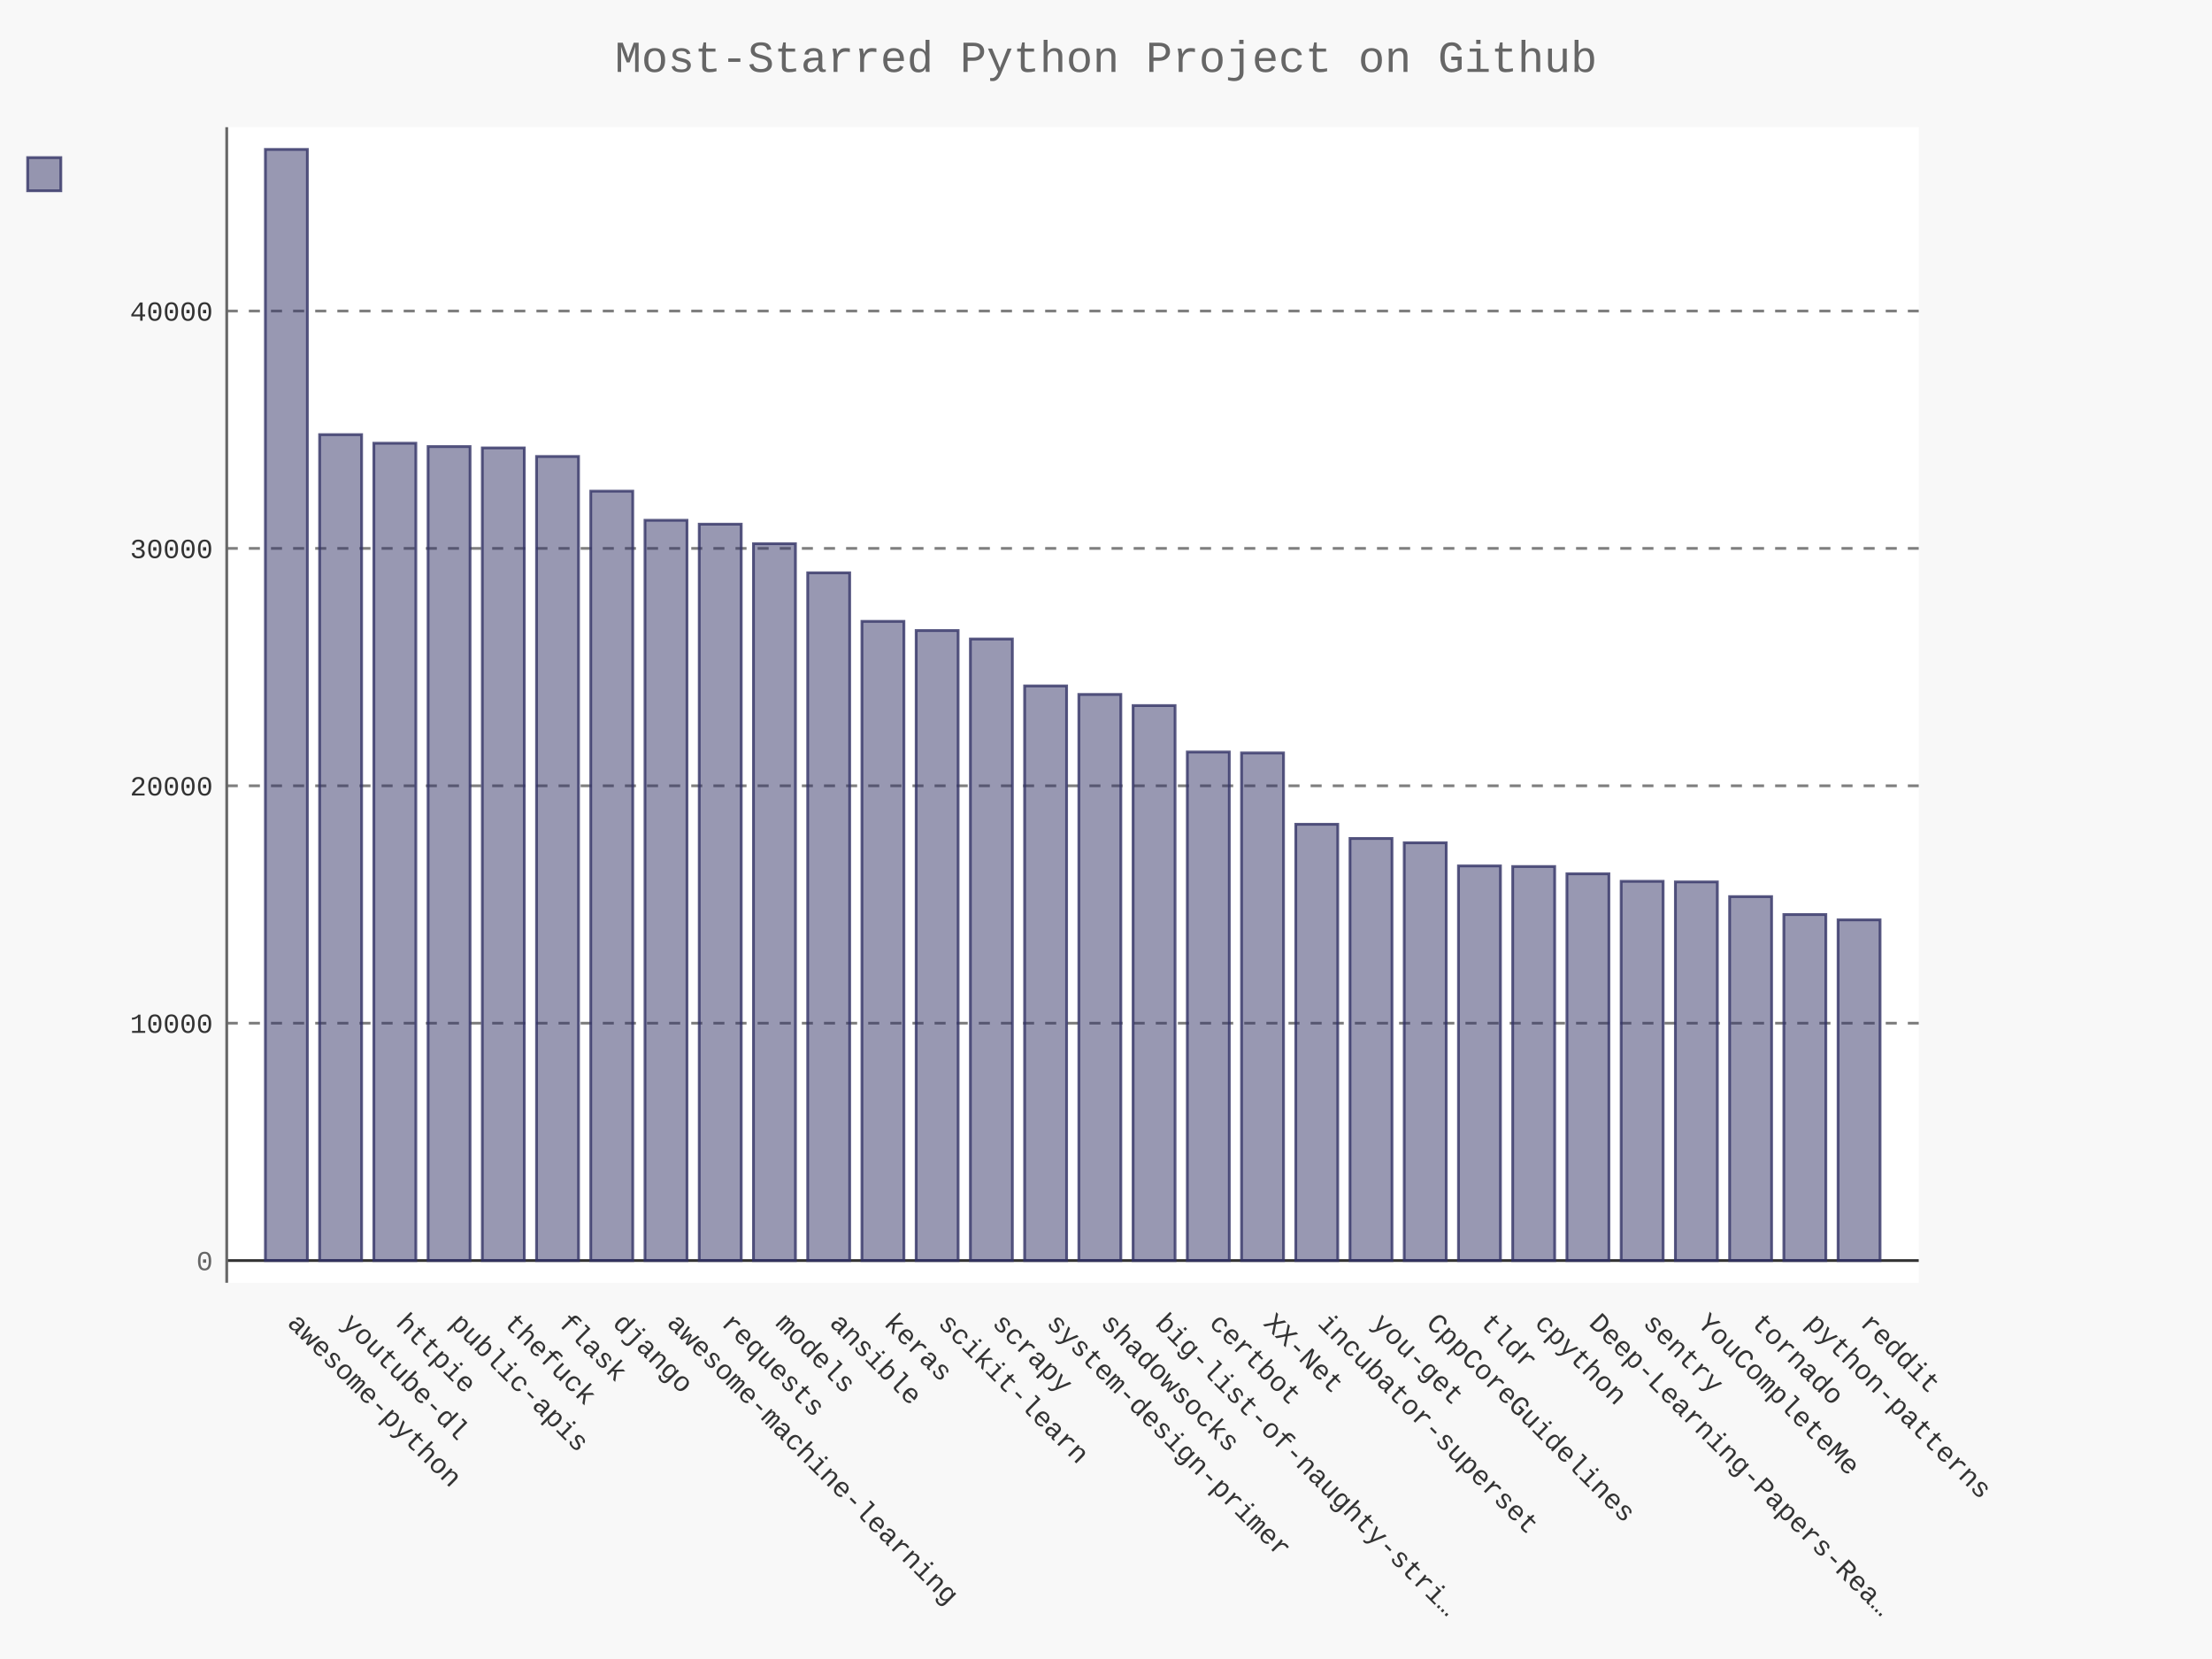
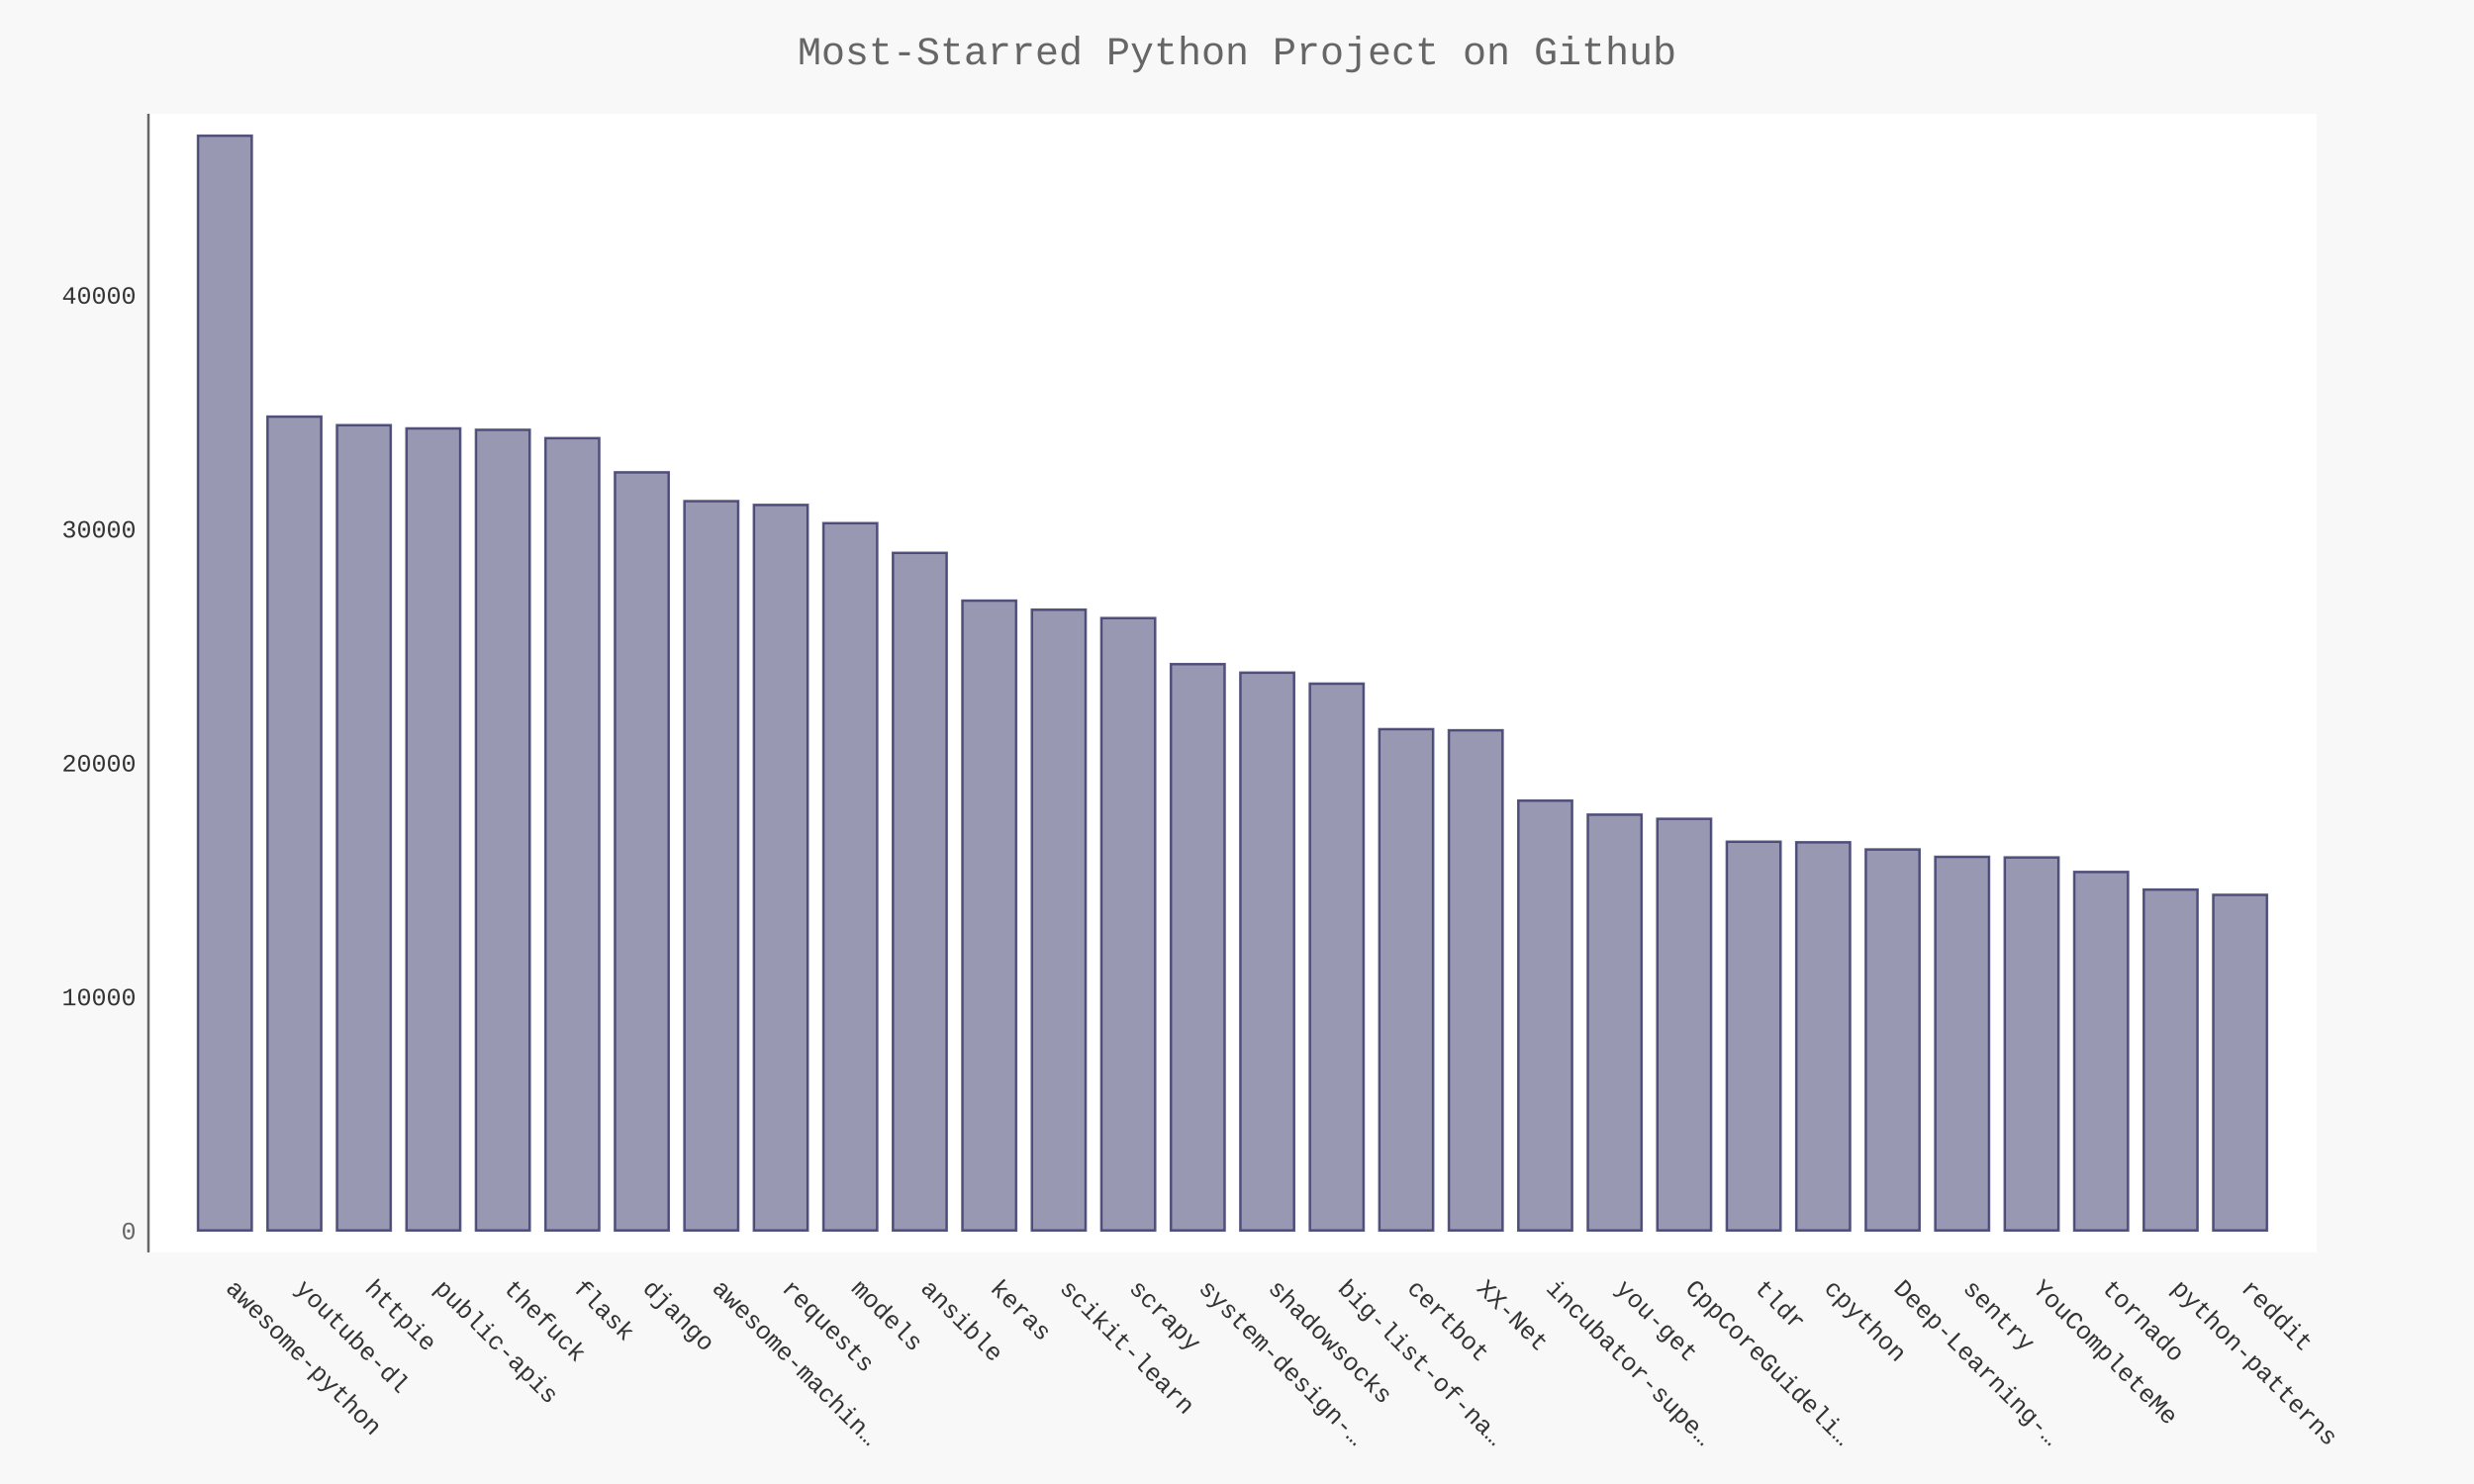
- <svg xmlns="http://www.w3.org/2000/svg" id="chart-d5ea2d94-5546-493d-b50e-074add772aa2" class="pygal-chart" viewBox="0 0 800 600">
+ <svg xmlns="http://www.w3.org/2000/svg" xmlns:xlink="http://www.w3.org/1999/xlink" id="chart-c886b528-ba26-437a-af47-ae0ba32c2744" class="pygal-chart" viewBox="0 0 1000 600">
  <defs>
-     <style type="text/css">#chart-d5ea2d94-5546-493d-b50e-074add772aa2{-webkit-user-select:none;-webkit-font-smoothing:antialiased;font-family:Consolas,"Liberation Mono",Menlo,Courier,monospace}#chart-d5ea2d94-5546-493d-b50e-074add772aa2 .title{font-family:Consolas,"Liberation Mono",Menlo,Courier,monospace;font-size:16px}#chart-d5ea2d94-5546-493d-b50e-074add772aa2 .legends .legend text{font-family:Consolas,"Liberation Mono",Menlo,Courier,monospace;font-size:14px}#chart-d5ea2d94-5546-493d-b50e-074add772aa2 .axis text{font-family:Consolas,"Liberation Mono",Menlo,Courier,monospace;font-size:10px}#chart-d5ea2d94-5546-493d-b50e-074add772aa2 .axis text.major{font-family:Consolas,"Liberation Mono",Menlo,Courier,monospace;font-size:10px}#chart-d5ea2d94-5546-493d-b50e-074add772aa2 .text-overlay text.value{font-family:Consolas,"Liberation Mono",Menlo,Courier,monospace;font-size:16px}#chart-d5ea2d94-5546-493d-b50e-074add772aa2 .text-overlay text.label{font-family:Consolas,"Liberation Mono",Menlo,Courier,monospace;font-size:10px}#chart-d5ea2d94-5546-493d-b50e-074add772aa2 .tooltip{font-family:Consolas,"Liberation Mono",Menlo,Courier,monospace;font-size:14px}#chart-d5ea2d94-5546-493d-b50e-074add772aa2 text.no_data{font-family:Consolas,"Liberation Mono",Menlo,Courier,monospace;font-size:64px}
- #chart-d5ea2d94-5546-493d-b50e-074add772aa2{background-color:#f8f8f8}#chart-d5ea2d94-5546-493d-b50e-074add772aa2 path,#chart-d5ea2d94-5546-493d-b50e-074add772aa2 line,#chart-d5ea2d94-5546-493d-b50e-074add772aa2 rect,#chart-d5ea2d94-5546-493d-b50e-074add772aa2 circle{-webkit-transition:250ms ease-in;-moz-transition:250ms ease-in;transition:250ms ease-in}#chart-d5ea2d94-5546-493d-b50e-074add772aa2 .graph &gt; .background{fill:#f8f8f8}#chart-d5ea2d94-5546-493d-b50e-074add772aa2 .plot &gt; .background{fill:#ffffff}#chart-d5ea2d94-5546-493d-b50e-074add772aa2 .graph{fill:#333}#chart-d5ea2d94-5546-493d-b50e-074add772aa2 text.no_data{fill:#666}#chart-d5ea2d94-5546-493d-b50e-074add772aa2 .title{fill:#666}#chart-d5ea2d94-5546-493d-b50e-074add772aa2 .legends .legend text{fill:#333}#chart-d5ea2d94-5546-493d-b50e-074add772aa2 .legends .legend:hover text{fill:#666}#chart-d5ea2d94-5546-493d-b50e-074add772aa2 .axis .line{stroke:#666}#chart-d5ea2d94-5546-493d-b50e-074add772aa2 .axis .guide.line{stroke:rgba(0,0,0,0.5)}#chart-d5ea2d94-5546-493d-b50e-074add772aa2 .axis .major.line{stroke:#333}#chart-d5ea2d94-5546-493d-b50e-074add772aa2 .axis text.major{fill:#666}#chart-d5ea2d94-5546-493d-b50e-074add772aa2 .axis.y .guides:hover .guide.line,#chart-d5ea2d94-5546-493d-b50e-074add772aa2 .line-graph .axis.x .guides:hover .guide.line,#chart-d5ea2d94-5546-493d-b50e-074add772aa2 .stackedline-graph .axis.x .guides:hover .guide.line,#chart-d5ea2d94-5546-493d-b50e-074add772aa2 .xy-graph .axis.x .guides:hover .guide.line{stroke:#666}#chart-d5ea2d94-5546-493d-b50e-074add772aa2 .axis .guides:hover text{fill:#666}#chart-d5ea2d94-5546-493d-b50e-074add772aa2 .reactive{fill-opacity:.5;stroke-opacity:.8}#chart-d5ea2d94-5546-493d-b50e-074add772aa2 .ci{stroke:#333}#chart-d5ea2d94-5546-493d-b50e-074add772aa2 .reactive.active,#chart-d5ea2d94-5546-493d-b50e-074add772aa2 .active .reactive{fill-opacity:.9;stroke-opacity:.9;stroke-width:4}#chart-d5ea2d94-5546-493d-b50e-074add772aa2 .ci .reactive.active{stroke-width:1.5}#chart-d5ea2d94-5546-493d-b50e-074add772aa2 .series text{fill:#666}#chart-d5ea2d94-5546-493d-b50e-074add772aa2 .tooltip rect{fill:#ffffff;stroke:#666;-webkit-transition:opacity 250ms ease-in;-moz-transition:opacity 250ms ease-in;transition:opacity 250ms ease-in}#chart-d5ea2d94-5546-493d-b50e-074add772aa2 .tooltip .label{fill:#333}#chart-d5ea2d94-5546-493d-b50e-074add772aa2 .tooltip .label{fill:#333}#chart-d5ea2d94-5546-493d-b50e-074add772aa2 .tooltip .legend{font-size:.8em;fill:rgba(0,0,0,0.5)}#chart-d5ea2d94-5546-493d-b50e-074add772aa2 .tooltip .x_label{font-size:.6em;fill:#666}#chart-d5ea2d94-5546-493d-b50e-074add772aa2 .tooltip .xlink{font-size:.5em;text-decoration:underline}#chart-d5ea2d94-5546-493d-b50e-074add772aa2 .tooltip .value{font-size:1.5em}#chart-d5ea2d94-5546-493d-b50e-074add772aa2 .bound{font-size:.5em}#chart-d5ea2d94-5546-493d-b50e-074add772aa2 .max-value{font-size:.75em;fill:rgba(0,0,0,0.5)}#chart-d5ea2d94-5546-493d-b50e-074add772aa2 .map-element{fill:#ffffff;stroke:rgba(0,0,0,0.5) !important}#chart-d5ea2d94-5546-493d-b50e-074add772aa2 .map-element .reactive{fill-opacity:inherit;stroke-opacity:inherit}#chart-d5ea2d94-5546-493d-b50e-074add772aa2 .color-0,#chart-d5ea2d94-5546-493d-b50e-074add772aa2 .color-0 a:visited{stroke:#333366;fill:#333366}#chart-d5ea2d94-5546-493d-b50e-074add772aa2 .text-overlay .color-0 text{fill:black}
- #chart-d5ea2d94-5546-493d-b50e-074add772aa2 text.no_data{text-anchor:middle}#chart-d5ea2d94-5546-493d-b50e-074add772aa2 .guide.line{fill:none}#chart-d5ea2d94-5546-493d-b50e-074add772aa2 .centered{text-anchor:middle}#chart-d5ea2d94-5546-493d-b50e-074add772aa2 .title{text-anchor:middle}#chart-d5ea2d94-5546-493d-b50e-074add772aa2 .legends .legend text{fill-opacity:1}#chart-d5ea2d94-5546-493d-b50e-074add772aa2 .axis.x text{text-anchor:middle}#chart-d5ea2d94-5546-493d-b50e-074add772aa2 .axis.x:not(.web) text[transform]{text-anchor:start}#chart-d5ea2d94-5546-493d-b50e-074add772aa2 .axis.x:not(.web) text[transform].backwards{text-anchor:end}#chart-d5ea2d94-5546-493d-b50e-074add772aa2 .axis.y text{text-anchor:end}#chart-d5ea2d94-5546-493d-b50e-074add772aa2 .axis.y text[transform].backwards{text-anchor:start}#chart-d5ea2d94-5546-493d-b50e-074add772aa2 .axis.y2 text{text-anchor:start}#chart-d5ea2d94-5546-493d-b50e-074add772aa2 .axis.y2 text[transform].backwards{text-anchor:end}#chart-d5ea2d94-5546-493d-b50e-074add772aa2 .axis .guide.line{stroke-dasharray:4,4}#chart-d5ea2d94-5546-493d-b50e-074add772aa2 .axis .major.guide.line{stroke-dasharray:6,6}#chart-d5ea2d94-5546-493d-b50e-074add772aa2 .horizontal .axis.y .guide.line,#chart-d5ea2d94-5546-493d-b50e-074add772aa2 .horizontal .axis.y2 .guide.line,#chart-d5ea2d94-5546-493d-b50e-074add772aa2 .vertical .axis.x .guide.line{opacity:0}#chart-d5ea2d94-5546-493d-b50e-074add772aa2 .horizontal .axis.always_show .guide.line,#chart-d5ea2d94-5546-493d-b50e-074add772aa2 .vertical .axis.always_show .guide.line{opacity:1 !important}#chart-d5ea2d94-5546-493d-b50e-074add772aa2 .axis.y .guides:hover .guide.line,#chart-d5ea2d94-5546-493d-b50e-074add772aa2 .axis.y2 .guides:hover .guide.line,#chart-d5ea2d94-5546-493d-b50e-074add772aa2 .axis.x .guides:hover .guide.line{opacity:1}#chart-d5ea2d94-5546-493d-b50e-074add772aa2 .axis .guides:hover text{opacity:1}#chart-d5ea2d94-5546-493d-b50e-074add772aa2 .nofill{fill:none}#chart-d5ea2d94-5546-493d-b50e-074add772aa2 .subtle-fill{fill-opacity:.2}#chart-d5ea2d94-5546-493d-b50e-074add772aa2 .dot{stroke-width:1px;fill-opacity:1}#chart-d5ea2d94-5546-493d-b50e-074add772aa2 .dot.active{stroke-width:5px}#chart-d5ea2d94-5546-493d-b50e-074add772aa2 .dot.negative{fill:transparent}#chart-d5ea2d94-5546-493d-b50e-074add772aa2 text,#chart-d5ea2d94-5546-493d-b50e-074add772aa2 tspan{stroke:none !important}#chart-d5ea2d94-5546-493d-b50e-074add772aa2 .series text.active{opacity:1}#chart-d5ea2d94-5546-493d-b50e-074add772aa2 .tooltip rect{fill-opacity:.95;stroke-width:.5}#chart-d5ea2d94-5546-493d-b50e-074add772aa2 .tooltip text{fill-opacity:1}#chart-d5ea2d94-5546-493d-b50e-074add772aa2 .showable{visibility:hidden}#chart-d5ea2d94-5546-493d-b50e-074add772aa2 .showable.shown{visibility:visible}#chart-d5ea2d94-5546-493d-b50e-074add772aa2 .gauge-background{fill:rgba(229,229,229,1);stroke:none}#chart-d5ea2d94-5546-493d-b50e-074add772aa2 .bg-lines{stroke:#f8f8f8;stroke-width:2px}</style>
+     <style type="text/css">#chart-c886b528-ba26-437a-af47-ae0ba32c2744{-webkit-user-select:none;-webkit-font-smoothing:antialiased;font-family:Consolas,"Liberation Mono",Menlo,Courier,monospace}#chart-c886b528-ba26-437a-af47-ae0ba32c2744 .title{font-family:Consolas,"Liberation Mono",Menlo,Courier,monospace;font-size:16px}#chart-c886b528-ba26-437a-af47-ae0ba32c2744 .legends .legend text{font-family:Consolas,"Liberation Mono",Menlo,Courier,monospace;font-size:14px}#chart-c886b528-ba26-437a-af47-ae0ba32c2744 .axis text{font-family:Consolas,"Liberation Mono",Menlo,Courier,monospace;font-size:10px}#chart-c886b528-ba26-437a-af47-ae0ba32c2744 .axis text.major{font-family:Consolas,"Liberation Mono",Menlo,Courier,monospace;font-size:10px}#chart-c886b528-ba26-437a-af47-ae0ba32c2744 .text-overlay text.value{font-family:Consolas,"Liberation Mono",Menlo,Courier,monospace;font-size:16px}#chart-c886b528-ba26-437a-af47-ae0ba32c2744 .text-overlay text.label{font-family:Consolas,"Liberation Mono",Menlo,Courier,monospace;font-size:10px}#chart-c886b528-ba26-437a-af47-ae0ba32c2744 .tooltip{font-family:Consolas,"Liberation Mono",Menlo,Courier,monospace;font-size:14px}#chart-c886b528-ba26-437a-af47-ae0ba32c2744 text.no_data{font-family:Consolas,"Liberation Mono",Menlo,Courier,monospace;font-size:64px}
+ #chart-c886b528-ba26-437a-af47-ae0ba32c2744{background-color:#f8f8f8}#chart-c886b528-ba26-437a-af47-ae0ba32c2744 path,#chart-c886b528-ba26-437a-af47-ae0ba32c2744 line,#chart-c886b528-ba26-437a-af47-ae0ba32c2744 rect,#chart-c886b528-ba26-437a-af47-ae0ba32c2744 circle{-webkit-transition:250ms ease-in;-moz-transition:250ms ease-in;transition:250ms ease-in}#chart-c886b528-ba26-437a-af47-ae0ba32c2744 .graph &gt; .background{fill:#f8f8f8}#chart-c886b528-ba26-437a-af47-ae0ba32c2744 .plot &gt; .background{fill:#ffffff}#chart-c886b528-ba26-437a-af47-ae0ba32c2744 .graph{fill:#333}#chart-c886b528-ba26-437a-af47-ae0ba32c2744 text.no_data{fill:#666}#chart-c886b528-ba26-437a-af47-ae0ba32c2744 .title{fill:#666}#chart-c886b528-ba26-437a-af47-ae0ba32c2744 .legends .legend text{fill:#333}#chart-c886b528-ba26-437a-af47-ae0ba32c2744 .legends .legend:hover text{fill:#666}#chart-c886b528-ba26-437a-af47-ae0ba32c2744 .axis .line{stroke:#666}#chart-c886b528-ba26-437a-af47-ae0ba32c2744 .axis .guide.line{stroke:rgba(0,0,0,0.5)}#chart-c886b528-ba26-437a-af47-ae0ba32c2744 .axis .major.line{stroke:#333}#chart-c886b528-ba26-437a-af47-ae0ba32c2744 .axis text.major{fill:#666}#chart-c886b528-ba26-437a-af47-ae0ba32c2744 .axis.y .guides:hover .guide.line,#chart-c886b528-ba26-437a-af47-ae0ba32c2744 .line-graph .axis.x .guides:hover .guide.line,#chart-c886b528-ba26-437a-af47-ae0ba32c2744 .stackedline-graph .axis.x .guides:hover .guide.line,#chart-c886b528-ba26-437a-af47-ae0ba32c2744 .xy-graph .axis.x .guides:hover .guide.line{stroke:#666}#chart-c886b528-ba26-437a-af47-ae0ba32c2744 .axis .guides:hover text{fill:#666}#chart-c886b528-ba26-437a-af47-ae0ba32c2744 .reactive{fill-opacity:.5;stroke-opacity:.8}#chart-c886b528-ba26-437a-af47-ae0ba32c2744 .ci{stroke:#333}#chart-c886b528-ba26-437a-af47-ae0ba32c2744 .reactive.active,#chart-c886b528-ba26-437a-af47-ae0ba32c2744 .active .reactive{fill-opacity:.9;stroke-opacity:.9;stroke-width:4}#chart-c886b528-ba26-437a-af47-ae0ba32c2744 .ci .reactive.active{stroke-width:1.5}#chart-c886b528-ba26-437a-af47-ae0ba32c2744 .series text{fill:#666}#chart-c886b528-ba26-437a-af47-ae0ba32c2744 .tooltip rect{fill:#ffffff;stroke:#666;-webkit-transition:opacity 250ms ease-in;-moz-transition:opacity 250ms ease-in;transition:opacity 250ms ease-in}#chart-c886b528-ba26-437a-af47-ae0ba32c2744 .tooltip .label{fill:#333}#chart-c886b528-ba26-437a-af47-ae0ba32c2744 .tooltip .label{fill:#333}#chart-c886b528-ba26-437a-af47-ae0ba32c2744 .tooltip .legend{font-size:.8em;fill:rgba(0,0,0,0.5)}#chart-c886b528-ba26-437a-af47-ae0ba32c2744 .tooltip .x_label{font-size:.6em;fill:#666}#chart-c886b528-ba26-437a-af47-ae0ba32c2744 .tooltip .xlink{font-size:.5em;text-decoration:underline}#chart-c886b528-ba26-437a-af47-ae0ba32c2744 .tooltip .value{font-size:1.5em}#chart-c886b528-ba26-437a-af47-ae0ba32c2744 .bound{font-size:.5em}#chart-c886b528-ba26-437a-af47-ae0ba32c2744 .max-value{font-size:.75em;fill:rgba(0,0,0,0.5)}#chart-c886b528-ba26-437a-af47-ae0ba32c2744 .map-element{fill:#ffffff;stroke:rgba(0,0,0,0.5) !important}#chart-c886b528-ba26-437a-af47-ae0ba32c2744 .map-element .reactive{fill-opacity:inherit;stroke-opacity:inherit}#chart-c886b528-ba26-437a-af47-ae0ba32c2744 .color-0,#chart-c886b528-ba26-437a-af47-ae0ba32c2744 .color-0 a:visited{stroke:#333366;fill:#333366}#chart-c886b528-ba26-437a-af47-ae0ba32c2744 .text-overlay .color-0 text{fill:black}
+ #chart-c886b528-ba26-437a-af47-ae0ba32c2744 text.no_data{text-anchor:middle}#chart-c886b528-ba26-437a-af47-ae0ba32c2744 .guide.line{fill:none}#chart-c886b528-ba26-437a-af47-ae0ba32c2744 .centered{text-anchor:middle}#chart-c886b528-ba26-437a-af47-ae0ba32c2744 .title{text-anchor:middle}#chart-c886b528-ba26-437a-af47-ae0ba32c2744 .legends .legend text{fill-opacity:1}#chart-c886b528-ba26-437a-af47-ae0ba32c2744 .axis.x text{text-anchor:middle}#chart-c886b528-ba26-437a-af47-ae0ba32c2744 .axis.x:not(.web) text[transform]{text-anchor:start}#chart-c886b528-ba26-437a-af47-ae0ba32c2744 .axis.x:not(.web) text[transform].backwards{text-anchor:end}#chart-c886b528-ba26-437a-af47-ae0ba32c2744 .axis.y text{text-anchor:end}#chart-c886b528-ba26-437a-af47-ae0ba32c2744 .axis.y text[transform].backwards{text-anchor:start}#chart-c886b528-ba26-437a-af47-ae0ba32c2744 .axis.y2 text{text-anchor:start}#chart-c886b528-ba26-437a-af47-ae0ba32c2744 .axis.y2 text[transform].backwards{text-anchor:end}#chart-c886b528-ba26-437a-af47-ae0ba32c2744 .axis .guide.line{stroke-dasharray:4,4}#chart-c886b528-ba26-437a-af47-ae0ba32c2744 .axis .major.guide.line{stroke-dasharray:6,6}#chart-c886b528-ba26-437a-af47-ae0ba32c2744 .horizontal .axis.y .guide.line,#chart-c886b528-ba26-437a-af47-ae0ba32c2744 .horizontal .axis.y2 .guide.line,#chart-c886b528-ba26-437a-af47-ae0ba32c2744 .vertical .axis.x .guide.line{opacity:0}#chart-c886b528-ba26-437a-af47-ae0ba32c2744 .horizontal .axis.always_show .guide.line,#chart-c886b528-ba26-437a-af47-ae0ba32c2744 .vertical .axis.always_show .guide.line{opacity:1 !important}#chart-c886b528-ba26-437a-af47-ae0ba32c2744 .axis.y .guides:hover .guide.line,#chart-c886b528-ba26-437a-af47-ae0ba32c2744 .axis.y2 .guides:hover .guide.line,#chart-c886b528-ba26-437a-af47-ae0ba32c2744 .axis.x .guides:hover .guide.line{opacity:1}#chart-c886b528-ba26-437a-af47-ae0ba32c2744 .axis .guides:hover text{opacity:1}#chart-c886b528-ba26-437a-af47-ae0ba32c2744 .nofill{fill:none}#chart-c886b528-ba26-437a-af47-ae0ba32c2744 .subtle-fill{fill-opacity:.2}#chart-c886b528-ba26-437a-af47-ae0ba32c2744 .dot{stroke-width:1px;fill-opacity:1}#chart-c886b528-ba26-437a-af47-ae0ba32c2744 .dot.active{stroke-width:5px}#chart-c886b528-ba26-437a-af47-ae0ba32c2744 .dot.negative{fill:transparent}#chart-c886b528-ba26-437a-af47-ae0ba32c2744 text,#chart-c886b528-ba26-437a-af47-ae0ba32c2744 tspan{stroke:none !important}#chart-c886b528-ba26-437a-af47-ae0ba32c2744 .series text.active{opacity:1}#chart-c886b528-ba26-437a-af47-ae0ba32c2744 .tooltip rect{fill-opacity:.95;stroke-width:.5}#chart-c886b528-ba26-437a-af47-ae0ba32c2744 .tooltip text{fill-opacity:1}#chart-c886b528-ba26-437a-af47-ae0ba32c2744 .showable{visibility:hidden}#chart-c886b528-ba26-437a-af47-ae0ba32c2744 .showable.shown{visibility:visible}#chart-c886b528-ba26-437a-af47-ae0ba32c2744 .gauge-background{fill:rgba(229,229,229,1);stroke:none}#chart-c886b528-ba26-437a-af47-ae0ba32c2744 .bg-lines{stroke:#f8f8f8;stroke-width:2px}</style>
  </defs>
  <g class="graph bar-graph vertical">
-     <rect class="background" height="600" width="800" x="0" y="0" />
-     <g class="plot" transform="translate(82, 46)">
-       <rect class="background" height="417.934" width="611.934" x="0" y="0" />
-       <g class="axis y always_show">
-         <g class="guides">
-           <path class="axis major line" d="M0 409.897 h611.934" />
-           <text class="major" x="-5" y="413.397">0</text>
-         </g>
-         <g class="guides">
-           <path class="guide line" d="M0 324.044 h611.934" />
-           <text class="" x="-5" y="327.544">10000</text>
-         </g>
-         <g class="guides">
-           <path class="guide line" d="M0 238.191 h611.934" />
-           <text class="" x="-5" y="241.691">20000</text>
-         </g>
-         <g class="guides">
-           <path class="guide line" d="M0 152.339 h611.934" />
-           <text class="" x="-5" y="155.839">30000</text>
-         </g>
-         <g class="guides">
-           <path class="guide line" d="M0 66.486 h611.934" />
-           <text class="" x="-5" y="69.986">40000</text>
+     <rect class="background" height="600" width="1000" x="0" y="0" />
+     <g class="plot" transform="translate(60, 46)">
+       <rect class="background" height="460.36" width="876.36" x="0" y="0" />
+       <g class="axis y">
+         <g class="guides">
+           <text class="major" x="-5" y="455.007">0</text>
+         </g>
+         <g class="guides">
+           <text class="" x="-5" y="360.447">10000</text>
+         </g>
+         <g class="guides">
+           <text class="" x="-5" y="265.887">20000</text>
+         </g>
+         <g class="guides">
+           <text class="" x="-5" y="171.327">30000</text>
+         </g>
+         <g class="guides">
+           <text class="" x="-5" y="76.767">40000</text>
        </g>
      </g>
      <g class="axis x">
-         <path class="line" d="M0 0 v417.934" />
-         <g class="guides">
-           <path class="guide line" d="M21.575 0 v417.934" />
-           <text class="" x="21.575" y="432.934" transform="rotate(45 21.5746 432.934)">awesome-python</text>
-         </g>
-         <g class="guides">
-           <path class="guide line" d="M41.188 0 v417.934" />
-           <text class="" x="41.188" y="432.934" transform="rotate(45 41.18786 432.934)">youtube-dl</text>
-         </g>
-         <g class="guides">
-           <path class="guide line" d="M60.801 0 v417.934" />
-           <text class="" x="60.801" y="432.934" transform="rotate(45 60.80113 432.934)">httpie</text>
-         </g>
-         <g class="guides">
-           <path class="guide line" d="M80.414 0 v417.934" />
-           <text class="" x="80.414" y="432.934" transform="rotate(45 80.4144 432.934)">public-apis</text>
-         </g>
-         <g class="guides">
-           <path class="guide line" d="M100.028 0 v417.934" />
-           <text class="" x="100.028" y="432.934" transform="rotate(45 100.0277 432.934)">thefuck</text>
-         </g>
-         <g class="guides">
-           <path class="guide line" d="M119.641 0 v417.934" />
-           <text class="" x="119.641" y="432.934" transform="rotate(45 119.6409 432.934)">flask</text>
-         </g>
-         <g class="guides">
-           <path class="guide line" d="M139.254 0 v417.934" />
-           <text class="" x="139.254" y="432.934" transform="rotate(45 139.2542 432.934)">django</text>
-         </g>
-         <g class="guides">
-           <path class="guide line" d="M158.867 0 v417.934" />
-           <text class="" x="158.867" y="432.934" transform="rotate(45 158.8675 432.934)">awesome-machine-learning</text>
-         </g>
-         <g class="guides">
-           <path class="guide line" d="M178.481 0 v417.934" />
-           <text class="" x="178.481" y="432.934" transform="rotate(45 178.4807 432.934)">requests</text>
-         </g>
-         <g class="guides">
-           <path class="guide line" d="M198.094 0 v417.934" />
-           <text class="" x="198.094" y="432.934" transform="rotate(45 198.094 432.934)">models</text>
-         </g>
-         <g class="guides">
-           <path class="guide line" d="M217.707 0 v417.934" />
-           <text class="" x="217.707" y="432.934" transform="rotate(45 217.7073 432.934)">ansible</text>
-         </g>
-         <g class="guides">
-           <path class="guide line" d="M237.321 0 v417.934" />
-           <text class="" x="237.321" y="432.934" transform="rotate(45 237.3206 432.934)">keras</text>
-         </g>
-         <g class="guides">
-           <path class="guide line" d="M256.934 0 v417.934" />
-           <text class="" x="256.934" y="432.934" transform="rotate(45 256.9338 432.934)">scikit-learn</text>
-         </g>
-         <g class="guides">
-           <path class="guide line" d="M276.547 0 v417.934" />
-           <text class="" x="276.547" y="432.934" transform="rotate(45 276.5471 432.934)">scrapy</text>
-         </g>
-         <g class="guides">
-           <path class="guide line" d="M296.16 0 v417.934" />
-           <text class="" x="296.16" y="432.934" transform="rotate(45 296.1604 432.934)">system-design-primer</text>
-         </g>
-         <g class="guides">
-           <path class="guide line" d="M315.774 0 v417.934" />
-           <text class="" x="315.774" y="432.934" transform="rotate(45 315.7736 432.934)">shadowsocks</text>
-         </g>
-         <g class="guides">
-           <path class="guide line" d="M335.387 0 v417.934" />
-           <text class="" x="335.387" y="432.934" transform="rotate(45 335.3869 432.934)">big-list-of-naughty-stri…</text>
-         </g>
-         <g class="guides">
-           <path class="guide line" d="M355 0 v417.934" />
-           <text class="" x="355" y="432.934" transform="rotate(45 355.0002 432.934)">certbot</text>
-         </g>
-         <g class="guides">
-           <path class="guide line" d="M374.613 0 v417.934" />
-           <text class="" x="374.613" y="432.934" transform="rotate(45 374.6134 432.934)">XX-Net</text>
-         </g>
-         <g class="guides">
-           <path class="guide line" d="M394.227 0 v417.934" />
-           <text class="" x="394.227" y="432.934" transform="rotate(45 394.2267 432.934)">incubator-superset</text>
-         </g>
-         <g class="guides">
-           <path class="guide line" d="M413.84 0 v417.934" />
-           <text class="" x="413.84" y="432.934" transform="rotate(45 413.84 432.934)">you-get</text>
-         </g>
-         <g class="guides">
-           <path class="guide line" d="M433.453 0 v417.934" />
-           <text class="" x="433.453" y="432.934" transform="rotate(45 433.4532 432.934)">CppCoreGuidelines</text>
-         </g>
-         <g class="guides">
-           <path class="guide line" d="M453.067 0 v417.934" />
-           <text class="" x="453.067" y="432.934" transform="rotate(45 453.0665 432.934)">tldr</text>
-         </g>
-         <g class="guides">
-           <path class="guide line" d="M472.68 0 v417.934" />
-           <text class="" x="472.68" y="432.934" transform="rotate(45 472.6798 432.934)">cpython</text>
-         </g>
-         <g class="guides">
-           <path class="guide line" d="M492.293 0 v417.934" />
-           <text class="" x="492.293" y="432.934" transform="rotate(45 492.293 432.934)">Deep-Learning-Papers-Rea…</text>
-         </g>
-         <g class="guides">
-           <path class="guide line" d="M511.906 0 v417.934" />
-           <text class="" x="511.906" y="432.934" transform="rotate(45 511.9063 432.934)">sentry</text>
-         </g>
-         <g class="guides">
-           <path class="guide line" d="M531.52 0 v417.934" />
-           <text class="" x="531.52" y="432.934" transform="rotate(45 531.5196 432.934)">YouCompleteMe</text>
-         </g>
-         <g class="guides">
-           <path class="guide line" d="M551.133 0 v417.934" />
-           <text class="" x="551.133" y="432.934" transform="rotate(45 551.1328 432.934)">tornado</text>
-         </g>
-         <g class="guides">
-           <path class="guide line" d="M570.746 0 v417.934" />
-           <text class="" x="570.746" y="432.934" transform="rotate(45 570.7461 432.934)">python-patterns</text>
-         </g>
-         <g class="guides">
-           <path class="guide line" d="M590.359 0 v417.934" />
-           <text class="" x="590.359" y="432.934" transform="rotate(45 590.3594 432.934)">reddit</text>
+         <path class="line" d="M0 0 v460.36" />
+         <g class="guides">
+           <path class="guide line" d="M30.897 0 v460.36" />
+           <text class="" x="30.897" y="475.36" transform="rotate(45 30.89732 475.3604)">awesome-python</text>
+         </g>
+         <g class="guides">
+           <path class="guide line" d="M58.986 0 v460.36" />
+           <text class="" x="58.986" y="475.36" transform="rotate(45 58.9858 475.3604)">youtube-dl</text>
+         </g>
+         <g class="guides">
+           <path class="guide line" d="M87.074 0 v460.36" />
+           <text class="" x="87.074" y="475.36" transform="rotate(45 87.07427 475.3604)">httpie</text>
+         </g>
+         <g class="guides">
+           <path class="guide line" d="M115.163 0 v460.36" />
+           <text class="" x="115.163" y="475.36" transform="rotate(45 115.1627 475.3604)">public-apis</text>
+         </g>
+         <g class="guides">
+           <path class="guide line" d="M143.251 0 v460.36" />
+           <text class="" x="143.251" y="475.36" transform="rotate(45 143.2512 475.3604)">thefuck</text>
+         </g>
+         <g class="guides">
+           <path class="guide line" d="M171.34 0 v460.36" />
+           <text class="" x="171.34" y="475.36" transform="rotate(45 171.3397 475.3604)">flask</text>
+         </g>
+         <g class="guides">
+           <path class="guide line" d="M199.428 0 v460.36" />
+           <text class="" x="199.428" y="475.36" transform="rotate(45 199.4282 475.3604)">django</text>
+         </g>
+         <g class="guides">
+           <path class="guide line" d="M227.517 0 v460.36" />
+           <text class="" x="227.517" y="475.36" transform="rotate(45 227.5166 475.3604)">awesome-machin…</text>
+         </g>
+         <g class="guides">
+           <path class="guide line" d="M255.605 0 v460.36" />
+           <text class="" x="255.605" y="475.36" transform="rotate(45 255.6051 475.3604)">requests</text>
+         </g>
+         <g class="guides">
+           <path class="guide line" d="M283.694 0 v460.36" />
+           <text class="" x="283.694" y="475.36" transform="rotate(45 283.6936 475.3604)">models</text>
+         </g>
+         <g class="guides">
+           <path class="guide line" d="M311.782 0 v460.36" />
+           <text class="" x="311.782" y="475.36" transform="rotate(45 311.7821 475.3604)">ansible</text>
+         </g>
+         <g class="guides">
+           <path class="guide line" d="M339.871 0 v460.36" />
+           <text class="" x="339.871" y="475.36" transform="rotate(45 339.8705 475.3604)">keras</text>
+         </g>
+         <g class="guides">
+           <path class="guide line" d="M367.959 0 v460.36" />
+           <text class="" x="367.959" y="475.36" transform="rotate(45 367.959 475.3604)">scikit-learn</text>
+         </g>
+         <g class="guides">
+           <path class="guide line" d="M396.047 0 v460.36" />
+           <text class="" x="396.047" y="475.36" transform="rotate(45 396.0475 475.3604)">scrapy</text>
+         </g>
+         <g class="guides">
+           <path class="guide line" d="M424.136 0 v460.36" />
+           <text class="" x="424.136" y="475.36" transform="rotate(45 424.136 475.3604)">system-design-…</text>
+         </g>
+         <g class="guides">
+           <path class="guide line" d="M452.224 0 v460.36" />
+           <text class="" x="452.224" y="475.36" transform="rotate(45 452.2244 475.3604)">shadowsocks</text>
+         </g>
+         <g class="guides">
+           <path class="guide line" d="M480.313 0 v460.36" />
+           <text class="" x="480.313" y="475.36" transform="rotate(45 480.3129 475.3604)">big-list-of-na…</text>
+         </g>
+         <g class="guides">
+           <path class="guide line" d="M508.401 0 v460.36" />
+           <text class="" x="508.401" y="475.36" transform="rotate(45 508.4014 475.3604)">certbot</text>
+         </g>
+         <g class="guides">
+           <path class="guide line" d="M536.49 0 v460.36" />
+           <text class="" x="536.49" y="475.36" transform="rotate(45 536.4899 475.3604)">XX-Net</text>
+         </g>
+         <g class="guides">
+           <path class="guide line" d="M564.578 0 v460.36" />
+           <text class="" x="564.578" y="475.36" transform="rotate(45 564.5783 475.3604)">incubator-supe…</text>
+         </g>
+         <g class="guides">
+           <path class="guide line" d="M592.667 0 v460.36" />
+           <text class="" x="592.667" y="475.36" transform="rotate(45 592.6668 475.3604)">you-get</text>
+         </g>
+         <g class="guides">
+           <path class="guide line" d="M620.755 0 v460.36" />
+           <text class="" x="620.755" y="475.36" transform="rotate(45 620.7553 475.3604)">CppCoreGuideli…</text>
+         </g>
+         <g class="guides">
+           <path class="guide line" d="M648.844 0 v460.36" />
+           <text class="" x="648.844" y="475.36" transform="rotate(45 648.8438 475.3604)">tldr</text>
+         </g>
+         <g class="guides">
+           <path class="guide line" d="M676.932 0 v460.36" />
+           <text class="" x="676.932" y="475.36" transform="rotate(45 676.9322 475.3604)">cpython</text>
+         </g>
+         <g class="guides">
+           <path class="guide line" d="M705.021 0 v460.36" />
+           <text class="" x="705.021" y="475.36" transform="rotate(45 705.0207 475.3604)">Deep-Learning-…</text>
+         </g>
+         <g class="guides">
+           <path class="guide line" d="M733.109 0 v460.36" />
+           <text class="" x="733.109" y="475.36" transform="rotate(45 733.1092 475.3604)">sentry</text>
+         </g>
+         <g class="guides">
+           <path class="guide line" d="M761.198 0 v460.36" />
+           <text class="" x="761.198" y="475.36" transform="rotate(45 761.1976 475.3604)">YouCompleteMe</text>
+         </g>
+         <g class="guides">
+           <path class="guide line" d="M789.286 0 v460.36" />
+           <text class="" x="789.286" y="475.36" transform="rotate(45 789.2861 475.3604)">tornado</text>
+         </g>
+         <g class="guides">
+           <path class="guide line" d="M817.375 0 v460.36" />
+           <text class="" x="817.375" y="475.36" transform="rotate(45 817.3746 475.3604)">python-patterns</text>
+         </g>
+         <g class="guides">
+           <path class="guide line" d="M845.463 0 v460.36" />
+           <text class="" x="845.463" y="475.36" transform="rotate(45 845.4631 475.3604)">reddit</text>
        </g>
      </g>
      <g class="series serie-0 color-0">
        <g class="bars">
          <g class="bar">
-             <rect class="rect reactive tooltip-trigger" height="401.86" rx="0" ry="0" width="15.189" x="13.98" y="8.037" />
-           </g>
-           <g class="bar">
-             <rect class="rect reactive tooltip-trigger" height="298.708" rx="0" ry="0" width="15.189" x="33.594" y="111.189" />
-           </g>
-           <g class="bar">
-             <rect class="rect reactive tooltip-trigger" height="295.6" rx="0" ry="0" width="15.189" x="53.207" y="114.297" />
-           </g>
-           <g class="bar">
-             <rect class="rect reactive tooltip-trigger" height="294.398" rx="0" ry="0" width="15.189" x="72.82" y="115.499" />
-           </g>
-           <g class="bar">
-             <rect class="rect reactive tooltip-trigger" height="293.908" rx="0" ry="0" width="15.189" x="92.433" y="115.988" />
-           </g>
-           <g class="bar">
-             <rect class="rect reactive tooltip-trigger" height="290.809" rx="0" ry="0" width="15.189" x="112.047" y="119.088" />
-           </g>
-           <g class="bar">
-             <rect class="rect reactive tooltip-trigger" height="278.266" rx="0" ry="0" width="15.189" x="131.66" y="131.631" />
-           </g>
-           <g class="bar">
-             <rect class="rect reactive tooltip-trigger" height="267.732" rx="0" ry="0" width="15.189" x="151.273" y="142.165" />
-           </g>
-           <g class="bar">
-             <rect class="rect reactive tooltip-trigger" height="266.324" rx="0" ry="0" width="15.189" x="170.886" y="143.573" />
-           </g>
-           <g class="bar">
-             <rect class="rect reactive tooltip-trigger" height="259.258" rx="0" ry="0" width="15.189" x="190.5" y="150.639" />
-           </g>
-           <g class="bar">
-             <rect class="rect reactive tooltip-trigger" height="248.741" rx="0" ry="0" width="15.189" x="210.113" y="161.156" />
-           </g>
-           <g class="bar">
-             <rect class="rect reactive tooltip-trigger" height="231.176" rx="0" ry="0" width="15.189" x="229.726" y="178.721" />
-           </g>
-           <g class="bar">
-             <rect class="rect reactive tooltip-trigger" height="227.862" rx="0" ry="0" width="15.189" x="249.34" y="182.035" />
-           </g>
-           <g class="bar">
-             <rect class="rect reactive tooltip-trigger" height="224.797" rx="0" ry="0" width="15.189" x="268.953" y="185.1" />
-           </g>
-           <g class="bar">
-             <rect class="rect reactive tooltip-trigger" height="207.824" rx="0" ry="0" width="15.189" x="288.566" y="202.073" />
-           </g>
-           <g class="bar">
-             <rect class="rect reactive tooltip-trigger" height="204.75" rx="0" ry="0" width="15.189" x="308.179" y="205.147" />
-           </g>
-           <g class="bar">
-             <rect class="rect reactive tooltip-trigger" height="200.724" rx="0" ry="0" width="15.189" x="327.793" y="209.173" />
-           </g>
-           <g class="bar">
-             <rect class="rect reactive tooltip-trigger" height="183.931" rx="0" ry="0" width="15.189" x="347.406" y="225.966" />
-           </g>
-           <g class="bar">
-             <rect class="rect reactive tooltip-trigger" height="183.596" rx="0" ry="0" width="15.189" x="367.019" y="226.301" />
-           </g>
-           <g class="bar">
-             <rect class="rect reactive tooltip-trigger" height="157.789" rx="0" ry="0" width="15.189" x="386.632" y="252.108" />
-           </g>
-           <g class="bar">
-             <rect class="rect reactive tooltip-trigger" height="152.663" rx="0" ry="0" width="15.189" x="406.246" y="257.233" />
-           </g>
-           <g class="bar">
-             <rect class="rect reactive tooltip-trigger" height="151.092" rx="0" ry="0" width="15.189" x="425.859" y="258.805" />
-           </g>
-           <g class="bar">
-             <rect class="rect reactive tooltip-trigger" height="142.73" rx="0" ry="0" width="15.189" x="445.472" y="267.167" />
-           </g>
-           <g class="bar">
-             <rect class="rect reactive tooltip-trigger" height="142.516" rx="0" ry="0" width="15.189" x="465.086" y="267.381" />
-           </g>
-           <g class="bar">
-             <rect class="rect reactive tooltip-trigger" height="139.871" rx="0" ry="0" width="15.189" x="484.699" y="270.025" />
-           </g>
-           <g class="bar">
-             <rect class="rect reactive tooltip-trigger" height="137.158" rx="0" ry="0" width="15.189" x="504.312" y="272.738" />
-           </g>
-           <g class="bar">
-             <rect class="rect reactive tooltip-trigger" height="136.944" rx="0" ry="0" width="15.189" x="523.925" y="272.953" />
-           </g>
-           <g class="bar">
-             <rect class="rect reactive tooltip-trigger" height="131.629" rx="0" ry="0" width="15.189" x="543.539" y="278.267" />
-           </g>
-           <g class="bar">
-             <rect class="rect reactive tooltip-trigger" height="125.148" rx="0" ry="0" width="15.189" x="563.152" y="284.749" />
-           </g>
-           <g class="bar">
-             <rect class="rect reactive tooltip-trigger" height="123.216" rx="0" ry="0" width="15.189" x="582.765" y="286.681" />
+             <a target="_blank" xlink:href="https://github.com/vinta/awesome-python">
+               <rect class="rect reactive tooltip-trigger" height="442.654" rx="0" ry="0" width="21.752" x="20.021" y="8.853" />
+             </a>
+           </g>
+           <g class="bar">
+             <a target="_blank" xlink:href="https://github.com/rg3/youtube-dl">
+               <rect class="rect reactive tooltip-trigger" height="329.078" rx="0" ry="0" width="21.752" x="48.11" y="122.429" />
+             </a>
+           </g>
+           <g class="bar">
+             <a target="_blank" xlink:href="https://github.com/jakubroztocil/httpie">
+               <rect class="rect reactive tooltip-trigger" height="325.617" rx="0" ry="0" width="21.752" x="76.198" y="125.89" />
+             </a>
+           </g>
+           <g class="bar">
+             <a target="_blank" xlink:href="https://github.com/toddmotto/public-apis">
+               <rect class="rect reactive tooltip-trigger" height="324.312" rx="0" ry="0" width="21.752" x="104.287" y="127.195" />
+             </a>
+           </g>
+           <g class="bar">
+             <a target="_blank" xlink:href="https://github.com/nvbn/thefuck">
+               <rect class="rect reactive tooltip-trigger" height="323.736" rx="0" ry="0" width="21.752" x="132.375" y="127.772" />
+             </a>
+           </g>
+           <g class="bar">
+             <a target="_blank" xlink:href="https://github.com/pallets/flask">
+               <rect class="rect reactive tooltip-trigger" height="320.369" rx="0" ry="0" width="21.752" x="160.464" y="131.138" />
+             </a>
+           </g>
+           <g class="bar">
+             <a target="_blank" xlink:href="https://github.com/django/django">
+               <rect class="rect reactive tooltip-trigger" height="306.554" rx="0" ry="0" width="21.752" x="188.552" y="144.953" />
+             </a>
+           </g>
+           <g class="bar">
+             <a target="_blank" xlink:href="https://github.com/josephmisiti/awesome-machine-learning">
+               <rect class="rect reactive tooltip-trigger" height="294.904" rx="0" ry="0" width="21.752" x="216.641" y="156.603" />
+             </a>
+           </g>
+           <g class="bar">
+             <a target="_blank" xlink:href="https://github.com/requests/requests">
+               <rect class="rect reactive tooltip-trigger" height="293.372" rx="0" ry="0" width="21.752" x="244.729" y="158.135" />
+             </a>
+           </g>
+           <g class="bar">
+             <a target="_blank" xlink:href="https://github.com/tensorflow/models">
+               <rect class="rect reactive tooltip-trigger" height="285.997" rx="0" ry="0" width="21.752" x="272.818" y="165.511" />
+             </a>
+           </g>
+           <g class="bar">
+             <a target="_blank" xlink:href="https://github.com/ansible/ansible">
+               <rect class="rect reactive tooltip-trigger" height="273.988" rx="0" ry="0" width="21.752" x="300.906" y="177.52" />
+             </a>
+           </g>
+           <g class="bar">
+             <a target="_blank" xlink:href="https://github.com/keras-team/keras">
+               <rect class="rect reactive tooltip-trigger" height="254.678" rx="0" ry="0" width="21.752" x="328.995" y="196.829" />
+             </a>
+           </g>
+           <g class="bar">
+             <a target="_blank" xlink:href="https://github.com/scikit-learn/scikit-learn">
+               <rect class="rect reactive tooltip-trigger" height="251.009" rx="0" ry="0" width="21.752" x="357.083" y="200.498" />
+             </a>
+           </g>
+           <g class="bar">
+             <a target="_blank" xlink:href="https://github.com/scrapy/scrapy">
+               <rect class="rect reactive tooltip-trigger" height="247.624" rx="0" ry="0" width="21.752" x="385.172" y="203.883" />
+             </a>
+           </g>
+           <g class="bar">
+             <a target="_blank" xlink:href="https://github.com/donnemartin/system-design-primer">
+               <rect class="rect reactive tooltip-trigger" height="229.005" rx="0" ry="0" width="21.752" x="413.26" y="222.502" />
+             </a>
+           </g>
+           <g class="bar">
+             <a target="_blank" xlink:href="https://github.com/shadowsocks/shadowsocks">
+               <rect class="rect reactive tooltip-trigger" height="225.563" rx="0" ry="0" width="21.752" x="441.349" y="225.944" />
+             </a>
+           </g>
+           <g class="bar">
+             <a target="_blank" xlink:href="https://github.com/minimaxir/big-list-of-naughty-strings">
+               <rect class="rect reactive tooltip-trigger" height="221.11" rx="0" ry="0" width="21.752" x="469.437" y="230.398" />
+             </a>
+           </g>
+           <g class="bar">
+             <a target="_blank" xlink:href="https://github.com/certbot/certbot">
+               <rect class="rect reactive tooltip-trigger" height="202.718" rx="0" ry="0" width="21.752" x="497.526" y="248.79" />
+             </a>
+           </g>
+           <g class="bar">
+             <a target="_blank" xlink:href="https://github.com/XX-net/XX-Net">
+               <rect class="rect reactive tooltip-trigger" height="202.264" rx="0" ry="0" width="21.752" x="525.614" y="249.243" />
+             </a>
+           </g>
+           <g class="bar">
+             <a target="_blank" xlink:href="https://github.com/apache/incubator-superset">
+               <rect class="rect reactive tooltip-trigger" height="173.811" rx="0" ry="0" width="21.752" x="553.702" y="277.697" />
+             </a>
+           </g>
+           <g class="bar">
+             <a target="_blank" xlink:href="https://github.com/soimort/you-get">
+               <rect class="rect reactive tooltip-trigger" height="168.156" rx="0" ry="0" width="21.752" x="581.791" y="283.351" />
+             </a>
+           </g>
+           <g class="bar">
+             <a target="_blank" xlink:href="https://github.com/isocpp/CppCoreGuidelines">
+               <rect class="rect reactive tooltip-trigger" height="166.463" rx="0" ry="0" width="21.752" x="609.879" y="285.044" />
+             </a>
+           </g>
+           <g class="bar">
+             <a target="_blank" xlink:href="https://github.com/tldr-pages/tldr">
+               <rect class="rect reactive tooltip-trigger" height="157.206" rx="0" ry="0" width="21.752" x="637.968" y="294.301" />
+             </a>
+           </g>
+           <g class="bar">
+             <a target="_blank" xlink:href="https://github.com/python/cpython">
+               <rect class="rect reactive tooltip-trigger" height="156.979" rx="0" ry="0" width="21.752" x="666.056" y="294.528" />
+             </a>
+           </g>
+           <g class="bar">
+             <a target="_blank" xlink:href="https://github.com/songrotek/Deep-Learning-Papers-Reading-Roadmap">
+               <rect class="rect reactive tooltip-trigger" height="154.076" rx="0" ry="0" width="21.752" x="694.145" y="297.431" />
+             </a>
+           </g>
+           <g class="bar">
+             <a target="_blank" xlink:href="https://github.com/getsentry/sentry">
+               <rect class="rect reactive tooltip-trigger" height="151.088" rx="0" ry="0" width="21.752" x="722.233" y="300.419" />
+             </a>
+           </g>
+           <g class="bar">
+             <a target="_blank" xlink:href="https://github.com/Valloric/YouCompleteMe">
+               <rect class="rect reactive tooltip-trigger" height="150.852" rx="0" ry="0" width="21.752" x="750.322" y="300.656" />
+             </a>
+           </g>
+           <g class="bar">
+             <a target="_blank" xlink:href="https://github.com/tornadoweb/tornado">
+               <rect class="rect reactive tooltip-trigger" height="144.979" rx="0" ry="0" width="21.752" x="778.41" y="306.528" />
+             </a>
+           </g>
+           <g class="bar">
+             <a target="_blank" xlink:href="https://github.com/faif/python-patterns">
+               <rect class="rect reactive tooltip-trigger" height="137.85" rx="0" ry="0" width="21.752" x="806.499" y="313.658" />
+             </a>
+           </g>
+           <g class="bar">
+             <a target="_blank" xlink:href="https://github.com/reddit-archive/reddit">
+               <rect class="rect reactive tooltip-trigger" height="135.722" rx="0" ry="0" width="21.752" x="834.587" y="315.785" />
+             </a>
          </g>
        </g>
      </g>
    </g>
    <g class="titles">
-       <text class="title plot_title" x="400.0" y="26">Most-Starred Python Project on Github</text>
-     </g>
-     <g class="plot overlay" transform="translate(82, 46)">
+       <text class="title plot_title" x="500.0" y="26">Most-Starred Python Project on Github</text>
+     </g>
+     <g class="plot overlay" transform="translate(60, 46)">
      <g class="series serie-0 color-0" />
    </g>
-     <g class="plot text-overlay" transform="translate(82, 46)">
+     <g class="plot text-overlay" transform="translate(60, 46)">
      <g class="series serie-0 color-0" />
    </g>
-     <g class="plot tooltip-overlay" transform="translate(82, 46)">
+     <g class="plot tooltip-overlay" transform="translate(60, 46)">
      <g class="tooltip" style="opacity: 0" transform="translate(0 0)">
        <rect class="tooltip-box" height="0" rx="0" ry="0" width="0" />
        <g class="text" />
      </g>
    </g>
-     <g class="legends" transform="translate(10, 56)">
-       <g class="legend reactive activate-serie" id="activate-serie-0">
-         <rect class="color-0 reactive" height="12" width="12" x="0.0" y="1.0" />
-         <text x="17.0" y="11.2" />
-       </g>
-     </g>
-     <g class="legends" transform="translate(703, 56)" />
  </g>
</svg>
